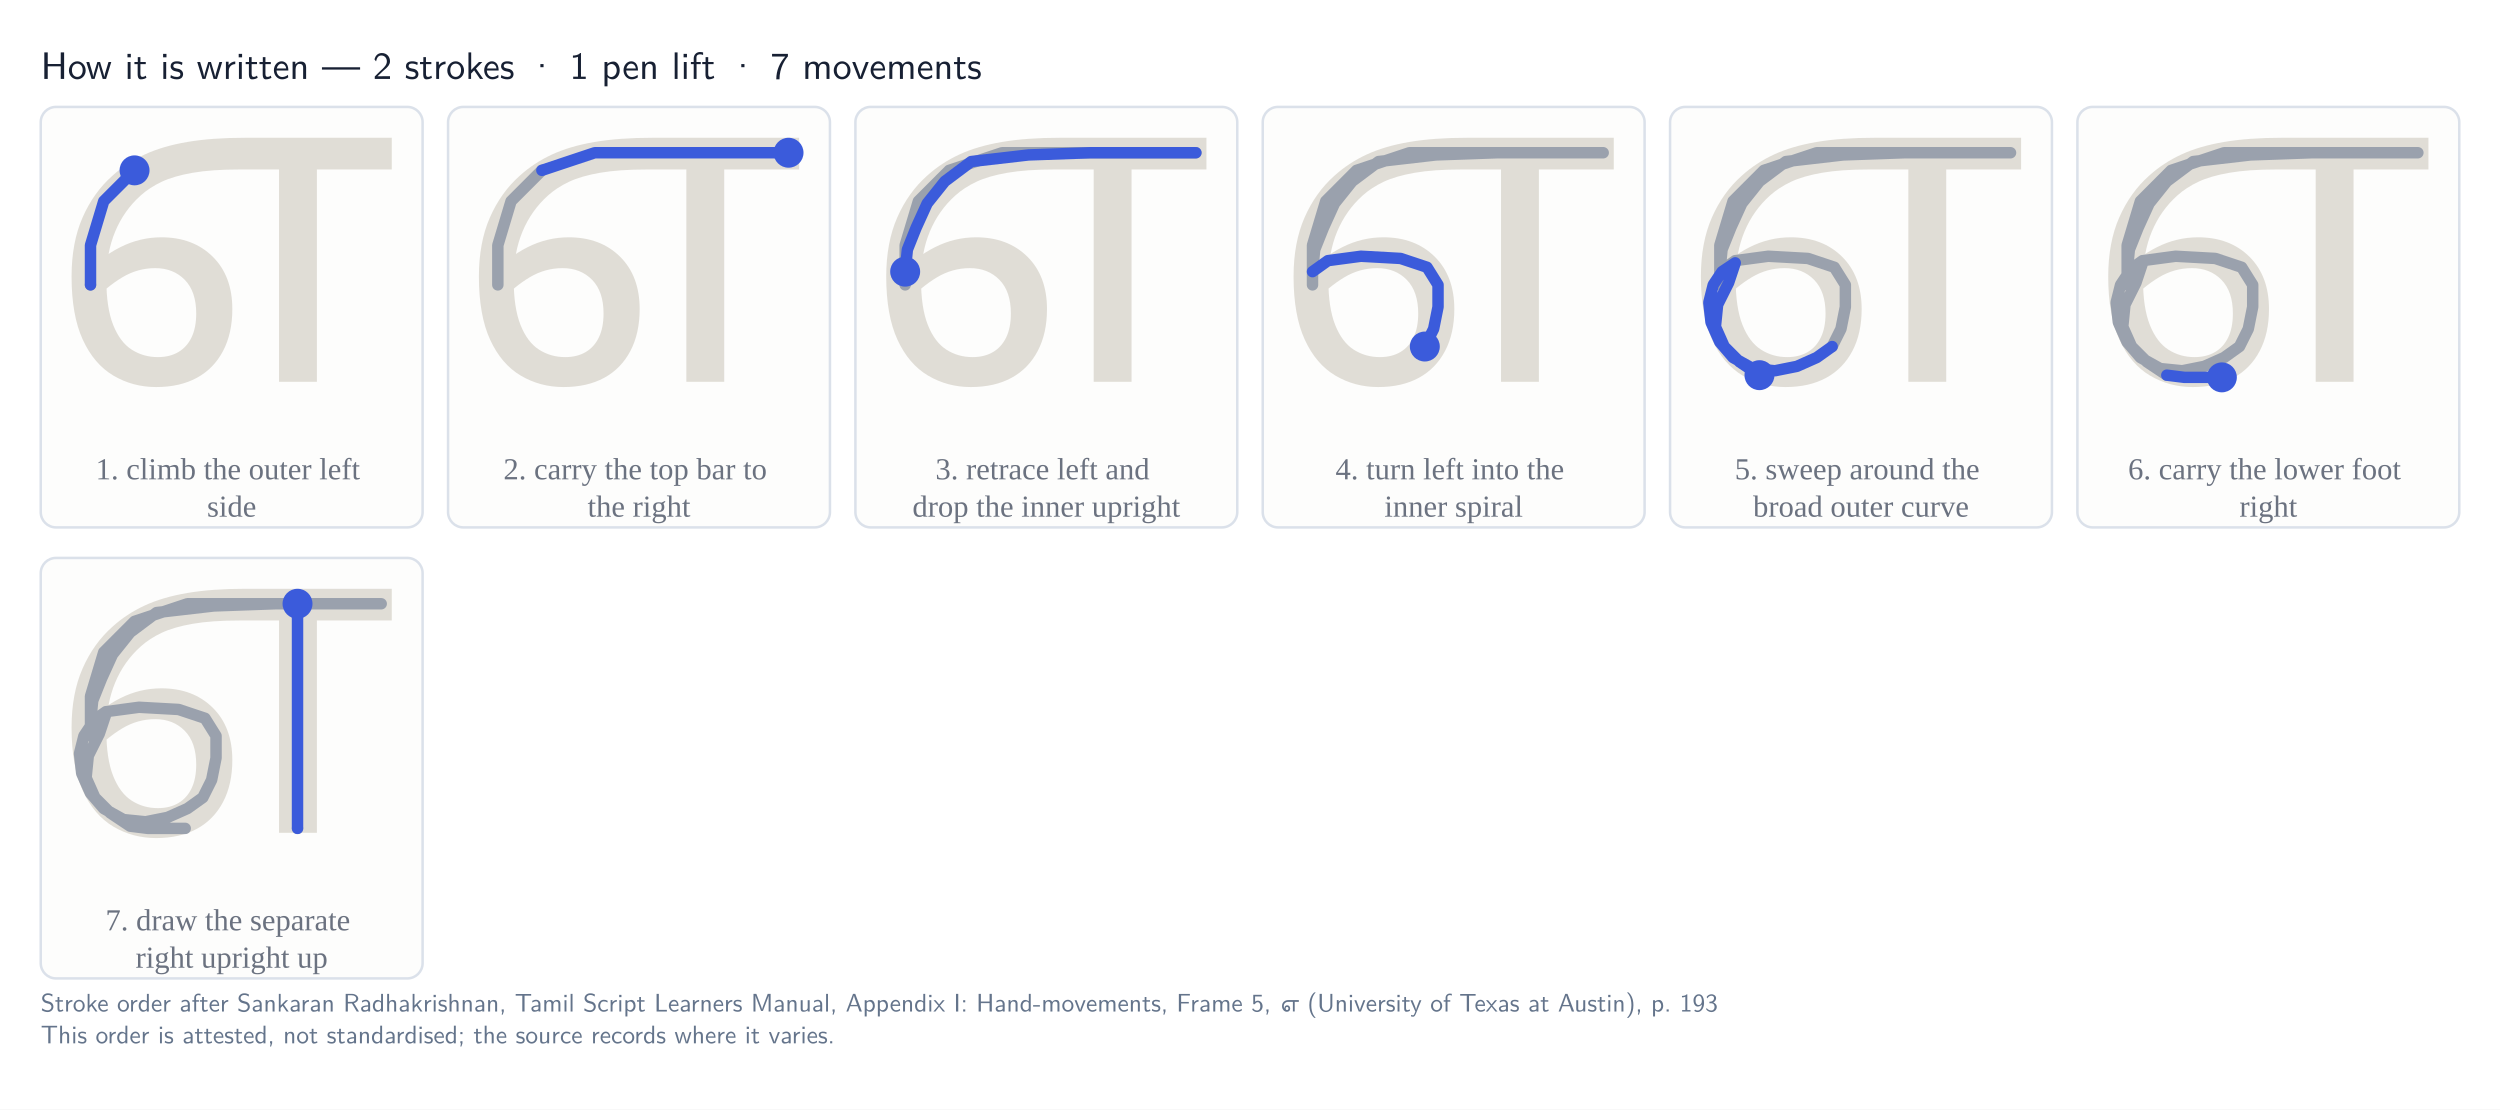
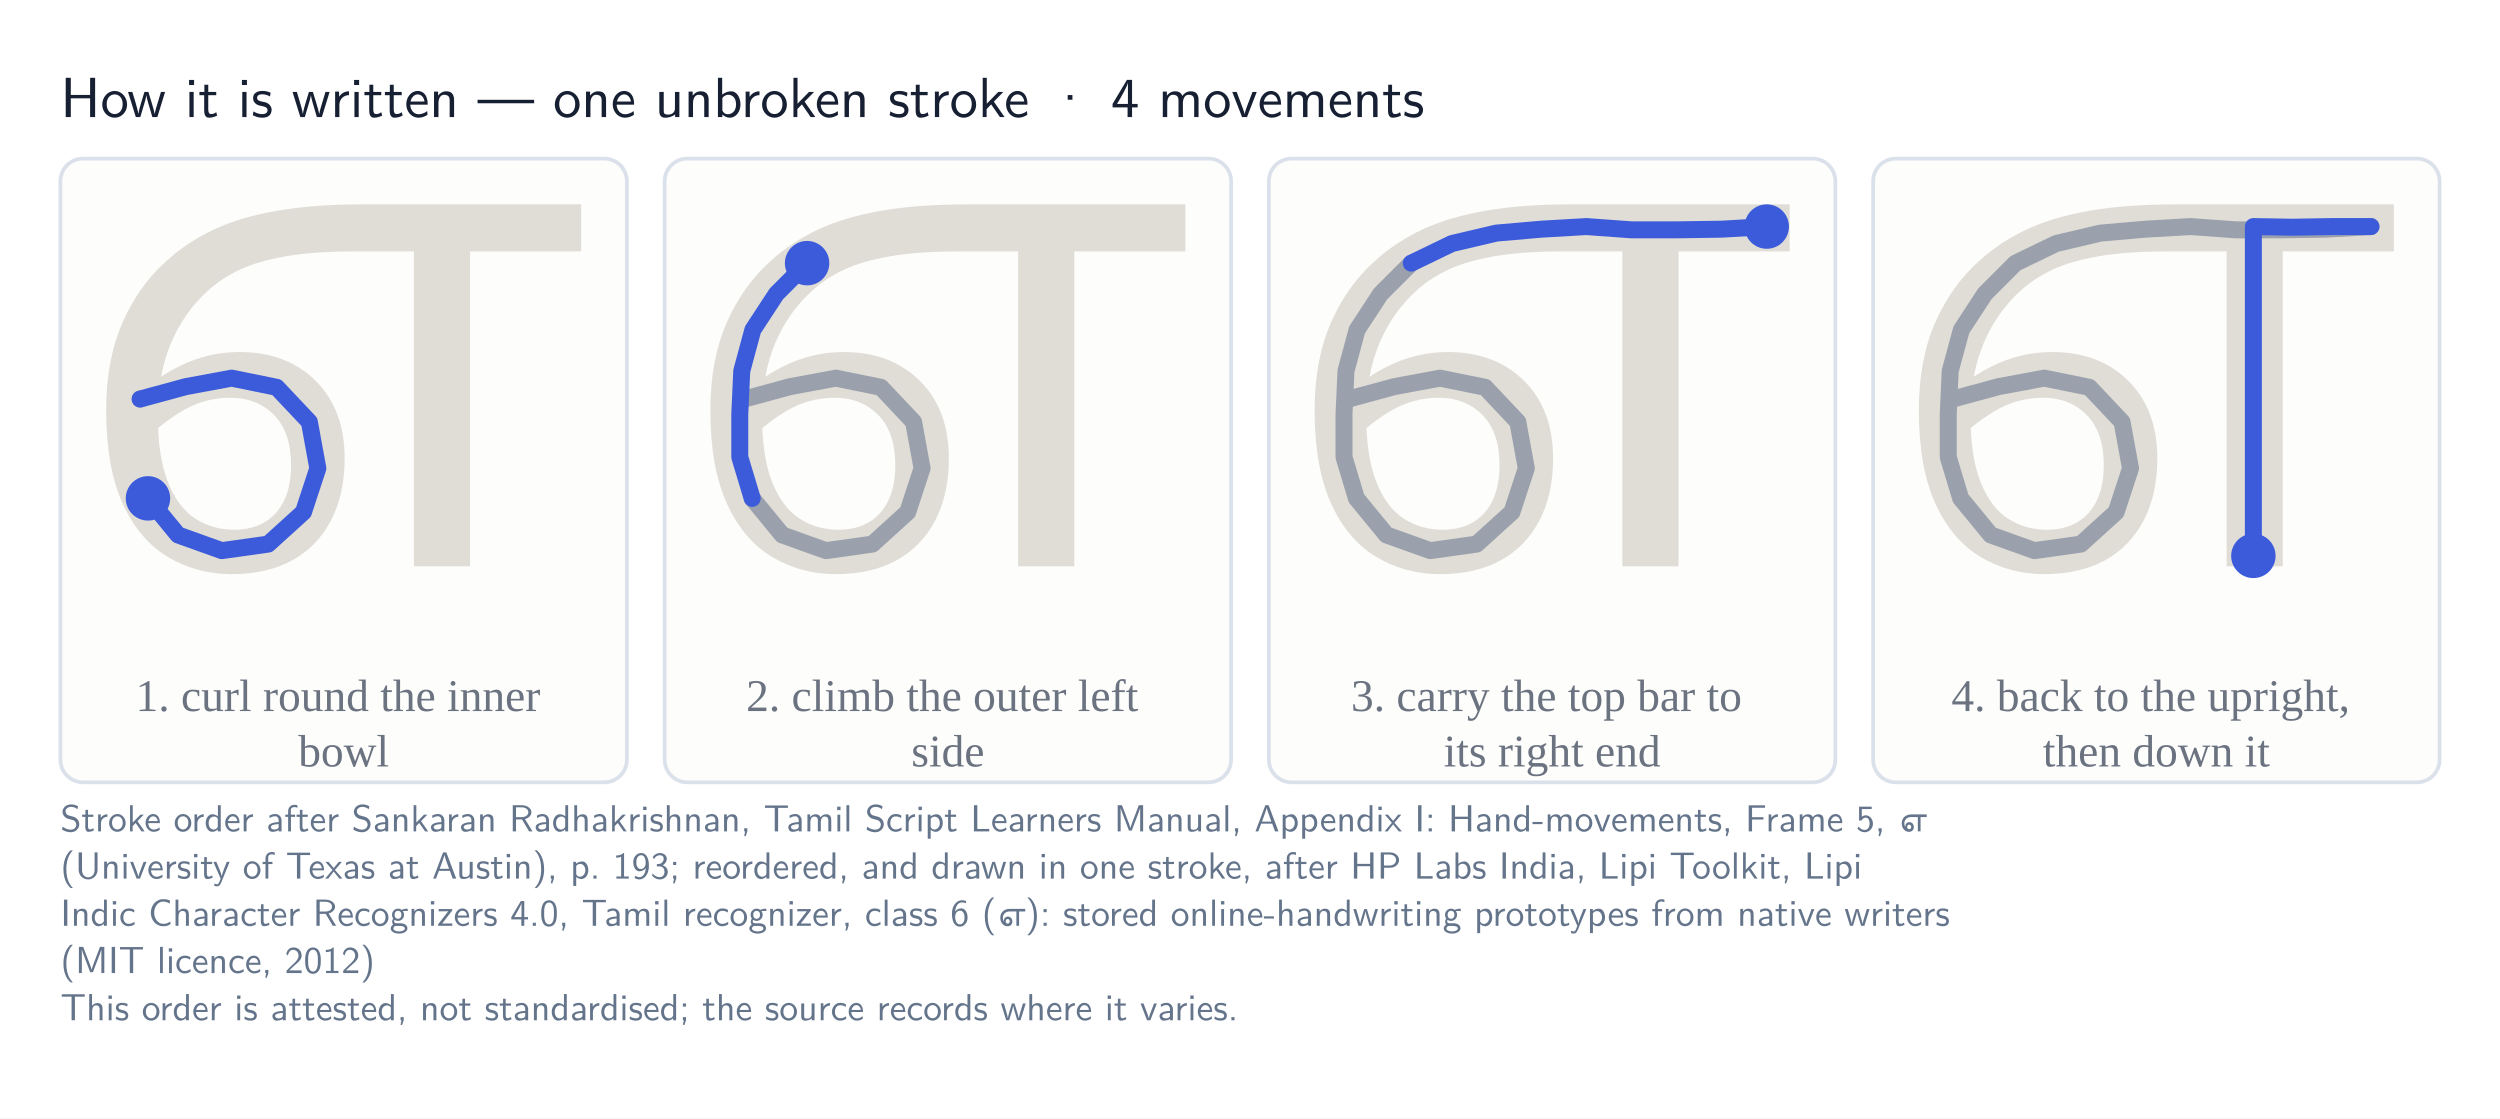
- <svg xmlns="http://www.w3.org/2000/svg" width="982" height="435.82" viewBox="0 0 982 435.82" role="img" aria-label="How to write எ: 2 strokes · 1 pen lift · 7 movements">
-   <rect x="0" y="0" width="982" height="435.82" fill="#ffffff" />
-   <text x="16" y="31" font-family="Latin Modern Sans, sans-serif" font-size="15" fill="#172033">How it is written — 2 strokes · 1 pen lift · 7 movements</text>
+ <svg xmlns="http://www.w3.org/2000/svg" width="662" height="296.16" viewBox="0 0 662 296.16" role="img" aria-label="How to write எ: one unbroken stroke · 4 movements">
+   <rect x="0" y="0" width="662" height="296.16" fill="#ffffff" />
+   <text x="16" y="31" font-family="Latin Modern Sans, sans-serif" font-size="15" fill="#172033">How it is written — one unbroken stroke · 4 movements</text>
  <rect x="16" y="42" width="150" height="165.16" rx="6" fill="#fdfdfc" stroke="#dbe1ea" stroke-width="1" />
  <svg x="16" y="42" width="150" height="165.16" viewBox="-13 -624 867 954.6" preserveAspectRatio="xMidYMid meet" overflow="hidden">
    <g transform="scale(1,-1)">
      <path class="ductus__glyph" d="M249 -12Q196 -12 152 14Q108 40 82.5 95.5Q57 151 57 239Q57 316 82 373Q107 430 150 468Q182 497 223 516Q264 535 320 544.5Q376 554 451 554L508 554L508 482L439 482Q375 482 332 474.5Q289 467 261.5 454Q234 441 214 423Q176 389 156 341Q136 293 136 232Q136 168 151.5 129Q167 90 193.5 73Q220 56 253 56Q280 56 299.5 67.5Q319 79 329.5 101Q340 123 340 155Q340 205 314 231.5Q288 258 247 258Q207 258 172 237Q137 216 108 184L93 248Q123 283 167.5 305.5Q212 328 261 328Q333 328 377.5 284Q422 240 422 165Q422 110 401 70Q380 30 341.5 9Q303 -12 249 -12ZM528 0L528 482L492 482L494 554L784 554L784 482L614 482L614 0L528 0Z" fill="#e0ddd6" fill-rule="nonzero" />
-       <path class="ductus__done" d="M100 220 L100 220" fill="none" stroke="#9aa1ad" stroke-width="26" stroke-linecap="round" stroke-linejoin="round" />
-       <path class="ductus__pen" d="M100 220 L100 310 L130 410 L200 480" fill="none" stroke="#3b5bdb" stroke-width="26" stroke-linecap="round" stroke-linejoin="round" />
-       <circle class="ductus__tip" cx="200" cy="480" r="34" fill="#3b5bdb" />
+       <path class="ductus__done" d="M109 256 L109 256" fill="none" stroke="#9aa1ad" stroke-width="26" stroke-linecap="round" stroke-linejoin="round" />
+       <path class="ductus__pen" d="M109 256 L179 275 L249 288 L318 274 L368 221 L381 150 L359 83 L305 34 L234 24 L167 48 L121 104" fill="none" stroke="#3b5bdb" stroke-width="26" stroke-linecap="round" stroke-linejoin="round" />
+       <circle class="ductus__tip" cx="121" cy="104" r="34" fill="#3b5bdb" />
    </g>
    <text class="ductus__caption" x="420.5" y="221.5" text-anchor="middle" font-size="69.5" fill="#6b7280">
-       <tspan x="420.5" y="221.5">1. climb the outer left</tspan>
-       <tspan x="420.5" y="306.3">side</tspan>
+       <tspan x="420.5" y="221.5">1. curl round the inner</tspan>
+       <tspan x="420.5" y="306.3">bowl</tspan>
    </text>
  </svg>
  <rect x="176" y="42" width="150" height="165.16" rx="6" fill="#fdfdfc" stroke="#dbe1ea" stroke-width="1" />
  <svg x="176" y="42" width="150" height="165.16" viewBox="-13 -624 867 954.6" preserveAspectRatio="xMidYMid meet" overflow="hidden">
    <g transform="scale(1,-1)">
      <path class="ductus__glyph" d="M249 -12Q196 -12 152 14Q108 40 82.5 95.5Q57 151 57 239Q57 316 82 373Q107 430 150 468Q182 497 223 516Q264 535 320 544.5Q376 554 451 554L508 554L508 482L439 482Q375 482 332 474.5Q289 467 261.5 454Q234 441 214 423Q176 389 156 341Q136 293 136 232Q136 168 151.5 129Q167 90 193.5 73Q220 56 253 56Q280 56 299.5 67.5Q319 79 329.5 101Q340 123 340 155Q340 205 314 231.5Q288 258 247 258Q207 258 172 237Q137 216 108 184L93 248Q123 283 167.5 305.5Q212 328 261 328Q333 328 377.5 284Q422 240 422 165Q422 110 401 70Q380 30 341.5 9Q303 -12 249 -12ZM528 0L528 482L492 482L494 554L784 554L784 482L614 482L614 0L528 0Z" fill="#e0ddd6" fill-rule="nonzero" />
-       <path class="ductus__done" d="M100 220 L100 310 L130 410 L200 480 L200 480" fill="none" stroke="#9aa1ad" stroke-width="26" stroke-linecap="round" stroke-linejoin="round" />
-       <path class="ductus__pen" d="M200 480 L320 520 L480 520 L620 520 L760 520" fill="none" stroke="#3b5bdb" stroke-width="26" stroke-linecap="round" stroke-linejoin="round" />
-       <circle class="ductus__tip" cx="760" cy="520" r="34" fill="#3b5bdb" />
+       <path class="ductus__done" d="M109 256 L179 275 L249 288 L318 274 L368 221 L381 150 L359 83 L305 34 L234 24 L167 48 L121 104 L121 104" fill="none" stroke="#9aa1ad" stroke-width="26" stroke-linecap="round" stroke-linejoin="round" />
+       <path class="ductus__pen" d="M121 104 L102 167 L102 233 L105 299 L122 362 L158 417 L205 464" fill="none" stroke="#3b5bdb" stroke-width="26" stroke-linecap="round" stroke-linejoin="round" />
+       <circle class="ductus__tip" cx="205" cy="464" r="34" fill="#3b5bdb" />
    </g>
    <text class="ductus__caption" x="420.5" y="221.5" text-anchor="middle" font-size="69.5" fill="#6b7280">
-       <tspan x="420.5" y="221.5">2. carry the top bar to</tspan>
-       <tspan x="420.5" y="306.3">the right</tspan>
+       <tspan x="420.5" y="221.5">2. climb the outer left</tspan>
+       <tspan x="420.5" y="306.3">side</tspan>
    </text>
  </svg>
  <rect x="336" y="42" width="150" height="165.16" rx="6" fill="#fdfdfc" stroke="#dbe1ea" stroke-width="1" />
  <svg x="336" y="42" width="150" height="165.16" viewBox="-13 -624 867 954.6" preserveAspectRatio="xMidYMid meet" overflow="hidden">
    <g transform="scale(1,-1)">
      <path class="ductus__glyph" d="M249 -12Q196 -12 152 14Q108 40 82.5 95.5Q57 151 57 239Q57 316 82 373Q107 430 150 468Q182 497 223 516Q264 535 320 544.5Q376 554 451 554L508 554L508 482L439 482Q375 482 332 474.5Q289 467 261.5 454Q234 441 214 423Q176 389 156 341Q136 293 136 232Q136 168 151.5 129Q167 90 193.5 73Q220 56 253 56Q280 56 299.5 67.5Q319 79 329.5 101Q340 123 340 155Q340 205 314 231.5Q288 258 247 258Q207 258 172 237Q137 216 108 184L93 248Q123 283 167.5 305.5Q212 328 261 328Q333 328 377.5 284Q422 240 422 165Q422 110 401 70Q380 30 341.5 9Q303 -12 249 -12ZM528 0L528 482L492 482L494 554L784 554L784 482L614 482L614 0L528 0Z" fill="#e0ddd6" fill-rule="nonzero" />
-       <path class="ductus__done" d="M100 220 L100 310 L130 410 L200 480 L320 520 L480 520 L620 520 L760 520 L760 520" fill="none" stroke="#9aa1ad" stroke-width="26" stroke-linecap="round" stroke-linejoin="round" />
-       <path class="ductus__pen" d="M760 520 L650 520 L520 520 L380 515 L250 500 L190 455 L150 405 L125 350 L105 300 L100 250" fill="none" stroke="#3b5bdb" stroke-width="26" stroke-linecap="round" stroke-linejoin="round" />
-       <circle class="ductus__tip" cx="100" cy="250" r="34" fill="#3b5bdb" />
+       <path class="ductus__done" d="M109 256 L179 275 L249 288 L318 274 L368 221 L381 150 L359 83 L305 34 L234 24 L167 48 L121 104 L102 167 L102 233 L105 299 L122 362 L158 417 L205 464 L205 464" fill="none" stroke="#9aa1ad" stroke-width="26" stroke-linecap="round" stroke-linejoin="round" />
+       <path class="ductus__pen" d="M205 464 L267 494 L335 510 L404 516 L473 520 L542 515 L611 515 L680 516 L749 520" fill="none" stroke="#3b5bdb" stroke-width="26" stroke-linecap="round" stroke-linejoin="round" />
+       <circle class="ductus__tip" cx="749" cy="520" r="34" fill="#3b5bdb" />
    </g>
    <text class="ductus__caption" x="420.5" y="221.5" text-anchor="middle" font-size="69.5" fill="#6b7280">
-       <tspan x="420.5" y="221.5">3. retrace left and</tspan>
-       <tspan x="420.5" y="306.3">drop the inner upright</tspan>
+       <tspan x="420.5" y="221.5">3. carry the top bar to</tspan>
+       <tspan x="420.5" y="306.3">its right end</tspan>
    </text>
  </svg>
  <rect x="496" y="42" width="150" height="165.16" rx="6" fill="#fdfdfc" stroke="#dbe1ea" stroke-width="1" />
  <svg x="496" y="42" width="150" height="165.16" viewBox="-13 -624 867 954.6" preserveAspectRatio="xMidYMid meet" overflow="hidden">
    <g transform="scale(1,-1)">
      <path class="ductus__glyph" d="M249 -12Q196 -12 152 14Q108 40 82.5 95.5Q57 151 57 239Q57 316 82 373Q107 430 150 468Q182 497 223 516Q264 535 320 544.5Q376 554 451 554L508 554L508 482L439 482Q375 482 332 474.5Q289 467 261.5 454Q234 441 214 423Q176 389 156 341Q136 293 136 232Q136 168 151.5 129Q167 90 193.5 73Q220 56 253 56Q280 56 299.5 67.5Q319 79 329.5 101Q340 123 340 155Q340 205 314 231.5Q288 258 247 258Q207 258 172 237Q137 216 108 184L93 248Q123 283 167.5 305.5Q212 328 261 328Q333 328 377.5 284Q422 240 422 165Q422 110 401 70Q380 30 341.5 9Q303 -12 249 -12ZM528 0L528 482L492 482L494 554L784 554L784 482L614 482L614 0L528 0Z" fill="#e0ddd6" fill-rule="nonzero" />
-       <path class="ductus__done" d="M100 220 L100 310 L130 410 L200 480 L320 520 L480 520 L620 520 L760 520 L650 520 L520 520 L380 515 L250 500 L190 455 L150 405 L125 350 L105 300 L100 250 L100 250" fill="none" stroke="#9aa1ad" stroke-width="26" stroke-linecap="round" stroke-linejoin="round" />
-       <path class="ductus__pen" d="M100 250 L135 275 L210 285 L300 280 L360 260 L385 220 L385 170 L375 120 L355 80" fill="none" stroke="#3b5bdb" stroke-width="26" stroke-linecap="round" stroke-linejoin="round" />
-       <circle class="ductus__tip" cx="355" cy="80" r="34" fill="#3b5bdb" />
+       <path class="ductus__done" d="M109 256 L179 275 L249 288 L318 274 L368 221 L381 150 L359 83 L305 34 L234 24 L167 48 L121 104 L102 167 L102 233 L105 299 L122 362 L158 417 L205 464 L267 494 L335 510 L404 516 L473 520 L542 515 L611 515 L680 516 L749 520 L749 520" fill="none" stroke="#9aa1ad" stroke-width="26" stroke-linecap="round" stroke-linejoin="round" />
+       <path class="ductus__pen" d="M749 520 L689 520 L629 519 L569 520 L569 448 L569 376 L569 304 L569 232 L569 160 L569 88 L569 16" fill="none" stroke="#3b5bdb" stroke-width="26" stroke-linecap="round" stroke-linejoin="round" />
+       <circle class="ductus__tip" cx="569" cy="16" r="34" fill="#3b5bdb" />
    </g>
    <text class="ductus__caption" x="420.5" y="221.5" text-anchor="middle" font-size="69.5" fill="#6b7280">
-       <tspan x="420.5" y="221.5">4. turn left into the</tspan>
-       <tspan x="420.5" y="306.3">inner spiral</tspan>
+       <tspan x="420.5" y="221.5">4. back to the upright,</tspan>
+       <tspan x="420.5" y="306.3">then down it</tspan>
    </text>
  </svg>
-   <rect x="656" y="42" width="150" height="165.16" rx="6" fill="#fdfdfc" stroke="#dbe1ea" stroke-width="1" />
-   <svg x="656" y="42" width="150" height="165.16" viewBox="-13 -624 867 954.6" preserveAspectRatio="xMidYMid meet" overflow="hidden">
-     <g transform="scale(1,-1)">
-       <path class="ductus__glyph" d="M249 -12Q196 -12 152 14Q108 40 82.5 95.5Q57 151 57 239Q57 316 82 373Q107 430 150 468Q182 497 223 516Q264 535 320 544.5Q376 554 451 554L508 554L508 482L439 482Q375 482 332 474.5Q289 467 261.5 454Q234 441 214 423Q176 389 156 341Q136 293 136 232Q136 168 151.5 129Q167 90 193.5 73Q220 56 253 56Q280 56 299.5 67.5Q319 79 329.5 101Q340 123 340 155Q340 205 314 231.5Q288 258 247 258Q207 258 172 237Q137 216 108 184L93 248Q123 283 167.5 305.5Q212 328 261 328Q333 328 377.5 284Q422 240 422 165Q422 110 401 70Q380 30 341.5 9Q303 -12 249 -12ZM528 0L528 482L492 482L494 554L784 554L784 482L614 482L614 0L528 0Z" fill="#e0ddd6" fill-rule="nonzero" />
-       <path class="ductus__done" d="M100 220 L100 310 L130 410 L200 480 L320 520 L480 520 L620 520 L760 520 L650 520 L520 520 L380 515 L250 500 L190 455 L150 405 L125 350 L105 300 L100 250 L135 275 L210 285 L300 280 L360 260 L385 220 L385 170 L375 120 L355 80 L355 80" fill="none" stroke="#9aa1ad" stroke-width="26" stroke-linecap="round" stroke-linejoin="round" />
-       <path class="ductus__pen" d="M355 80 L320 55 L275 35 L225 25 L175 30 L130 55 L100 90 L80 135 L75 180 L85 220 L105 250 L135 270 L120 225 L95 175 L90 125 L110 80 L145 45 L190 15" fill="none" stroke="#3b5bdb" stroke-width="26" stroke-linecap="round" stroke-linejoin="round" />
-       <circle class="ductus__tip" cx="190" cy="15" r="34" fill="#3b5bdb" />
-     </g>
-     <text class="ductus__caption" x="420.5" y="221.5" text-anchor="middle" font-size="69.5" fill="#6b7280">
-       <tspan x="420.5" y="221.5">5. sweep around the</tspan>
-       <tspan x="420.5" y="306.3">broad outer curve</tspan>
-     </text>
-   </svg>
-   <rect x="816" y="42" width="150" height="165.16" rx="6" fill="#fdfdfc" stroke="#dbe1ea" stroke-width="1" />
-   <svg x="816" y="42" width="150" height="165.16" viewBox="-13 -624 867 954.6" preserveAspectRatio="xMidYMid meet" overflow="hidden">
-     <g transform="scale(1,-1)">
-       <path class="ductus__glyph" d="M249 -12Q196 -12 152 14Q108 40 82.5 95.5Q57 151 57 239Q57 316 82 373Q107 430 150 468Q182 497 223 516Q264 535 320 544.5Q376 554 451 554L508 554L508 482L439 482Q375 482 332 474.5Q289 467 261.5 454Q234 441 214 423Q176 389 156 341Q136 293 136 232Q136 168 151.5 129Q167 90 193.5 73Q220 56 253 56Q280 56 299.5 67.5Q319 79 329.5 101Q340 123 340 155Q340 205 314 231.5Q288 258 247 258Q207 258 172 237Q137 216 108 184L93 248Q123 283 167.5 305.5Q212 328 261 328Q333 328 377.5 284Q422 240 422 165Q422 110 401 70Q380 30 341.5 9Q303 -12 249 -12ZM528 0L528 482L492 482L494 554L784 554L784 482L614 482L614 0L528 0Z" fill="#e0ddd6" fill-rule="nonzero" />
-       <path class="ductus__done" d="M100 220 L100 310 L130 410 L200 480 L320 520 L480 520 L620 520 L760 520 L650 520 L520 520 L380 515 L250 500 L190 455 L150 405 L125 350 L105 300 L100 250 L135 275 L210 285 L300 280 L360 260 L385 220 L385 170 L375 120 L355 80 L320 55 L275 35 L225 25 L175 30 L130 55 L100 90 L80 135 L75 180 L85 220 L105 250 L135 270 L120 225 L95 175 L90 125 L110 80 L145 45 L190 15 L190 15" fill="none" stroke="#9aa1ad" stroke-width="26" stroke-linecap="round" stroke-linejoin="round" />
-       <path class="ductus__pen" d="M190 15 L230 10 L275 10 L315 10" fill="none" stroke="#3b5bdb" stroke-width="26" stroke-linecap="round" stroke-linejoin="round" />
-       <circle class="ductus__tip" cx="315" cy="10" r="34" fill="#3b5bdb" />
-     </g>
-     <text class="ductus__caption" x="420.5" y="221.5" text-anchor="middle" font-size="69.5" fill="#6b7280">
-       <tspan x="420.5" y="221.5">6. carry the lower foot</tspan>
-       <tspan x="420.5" y="306.3">right</tspan>
-     </text>
-   </svg>
-   <rect x="16" y="219.16" width="150" height="165.16" rx="6" fill="#fdfdfc" stroke="#dbe1ea" stroke-width="1" />
-   <svg x="16" y="219.16" width="150" height="165.16" viewBox="-13 -624 867 954.6" preserveAspectRatio="xMidYMid meet" overflow="hidden">
-     <g transform="scale(1,-1)">
-       <path class="ductus__glyph" d="M249 -12Q196 -12 152 14Q108 40 82.5 95.5Q57 151 57 239Q57 316 82 373Q107 430 150 468Q182 497 223 516Q264 535 320 544.5Q376 554 451 554L508 554L508 482L439 482Q375 482 332 474.5Q289 467 261.5 454Q234 441 214 423Q176 389 156 341Q136 293 136 232Q136 168 151.5 129Q167 90 193.5 73Q220 56 253 56Q280 56 299.5 67.5Q319 79 329.5 101Q340 123 340 155Q340 205 314 231.5Q288 258 247 258Q207 258 172 237Q137 216 108 184L93 248Q123 283 167.5 305.5Q212 328 261 328Q333 328 377.5 284Q422 240 422 165Q422 110 401 70Q380 30 341.5 9Q303 -12 249 -12ZM528 0L528 482L492 482L494 554L784 554L784 482L614 482L614 0L528 0Z" fill="#e0ddd6" fill-rule="nonzero" />
-       <path class="ductus__done" d="M100 220 L100 310 L130 410 L200 480 L320 520 L480 520 L620 520 L760 520 L650 520 L520 520 L380 515 L250 500 L190 455 L150 405 L125 350 L105 300 L100 250 L135 275 L210 285 L300 280 L360 260 L385 220 L385 170 L375 120 L355 80 L320 55 L275 35 L225 25 L175 30 L130 55 L100 90 L80 135 L75 180 L85 220 L105 250 L135 270 L120 225 L95 175 L90 125 L110 80 L145 45 L190 15 L230 10 L275 10 L315 10" fill="none" stroke="#9aa1ad" stroke-width="26" stroke-linecap="round" stroke-linejoin="round" />
-       <path class="ductus__done" d="M570 10 L570 10" fill="none" stroke="#9aa1ad" stroke-width="26" stroke-linecap="round" stroke-linejoin="round" />
-       <path class="ductus__pen" d="M570 10 L570 150 L570 300 L570 450 L570 520" fill="none" stroke="#3b5bdb" stroke-width="26" stroke-linecap="round" stroke-linejoin="round" />
-       <circle class="ductus__tip" cx="570" cy="520" r="34" fill="#3b5bdb" />
-     </g>
-     <text class="ductus__caption" x="420.5" y="221.5" text-anchor="middle" font-size="69.5" fill="#6b7280">
-       <tspan x="420.5" y="221.5">7. draw the separate</tspan>
-       <tspan x="420.5" y="306.3">right upright up</tspan>
-     </text>
-   </svg>
-   <text x="16" y="397.32" font-family="Latin Modern Sans, sans-serif" font-size="10" fill="#64748b">Stroke order after Sankaran Radhakrishnan, Tamil Script Learners Manual, Appendix I: Hand-movements, Frame 5, எ (University of Texas at Austin), p. 193</text>
-   <text x="16" y="409.82" font-family="Latin Modern Sans, sans-serif" font-size="10" fill="#64748b">This order is attested, not standardised; the source records where it varies.</text>
+   <text x="16" y="220.16" font-family="Latin Modern Sans, sans-serif" font-size="10" fill="#64748b">Stroke order after Sankaran Radhakrishnan, Tamil Script Learners Manual, Appendix I: Hand-movements, Frame 5, எ</text>
+   <text x="16" y="232.66" font-family="Latin Modern Sans, sans-serif" font-size="10" fill="#64748b">(University of Texas at Austin), p. 193; reordered, and drawn in one stroke, after HP Labs India, Lipi Toolkit, Lipi</text>
+   <text x="16" y="245.16" font-family="Latin Modern Sans, sans-serif" font-size="10" fill="#64748b">Indic Character Recognizers 4.0, Tamil recognizer, class 6 (எ): stored online-handwriting prototypes from native writers</text>
+   <text x="16" y="257.66" font-family="Latin Modern Sans, sans-serif" font-size="10" fill="#64748b">(MIT licence, 2012)</text>
+   <text x="16" y="270.16" font-family="Latin Modern Sans, sans-serif" font-size="10" fill="#64748b">This order is attested, not standardised; the source records where it varies.</text>
</svg>
